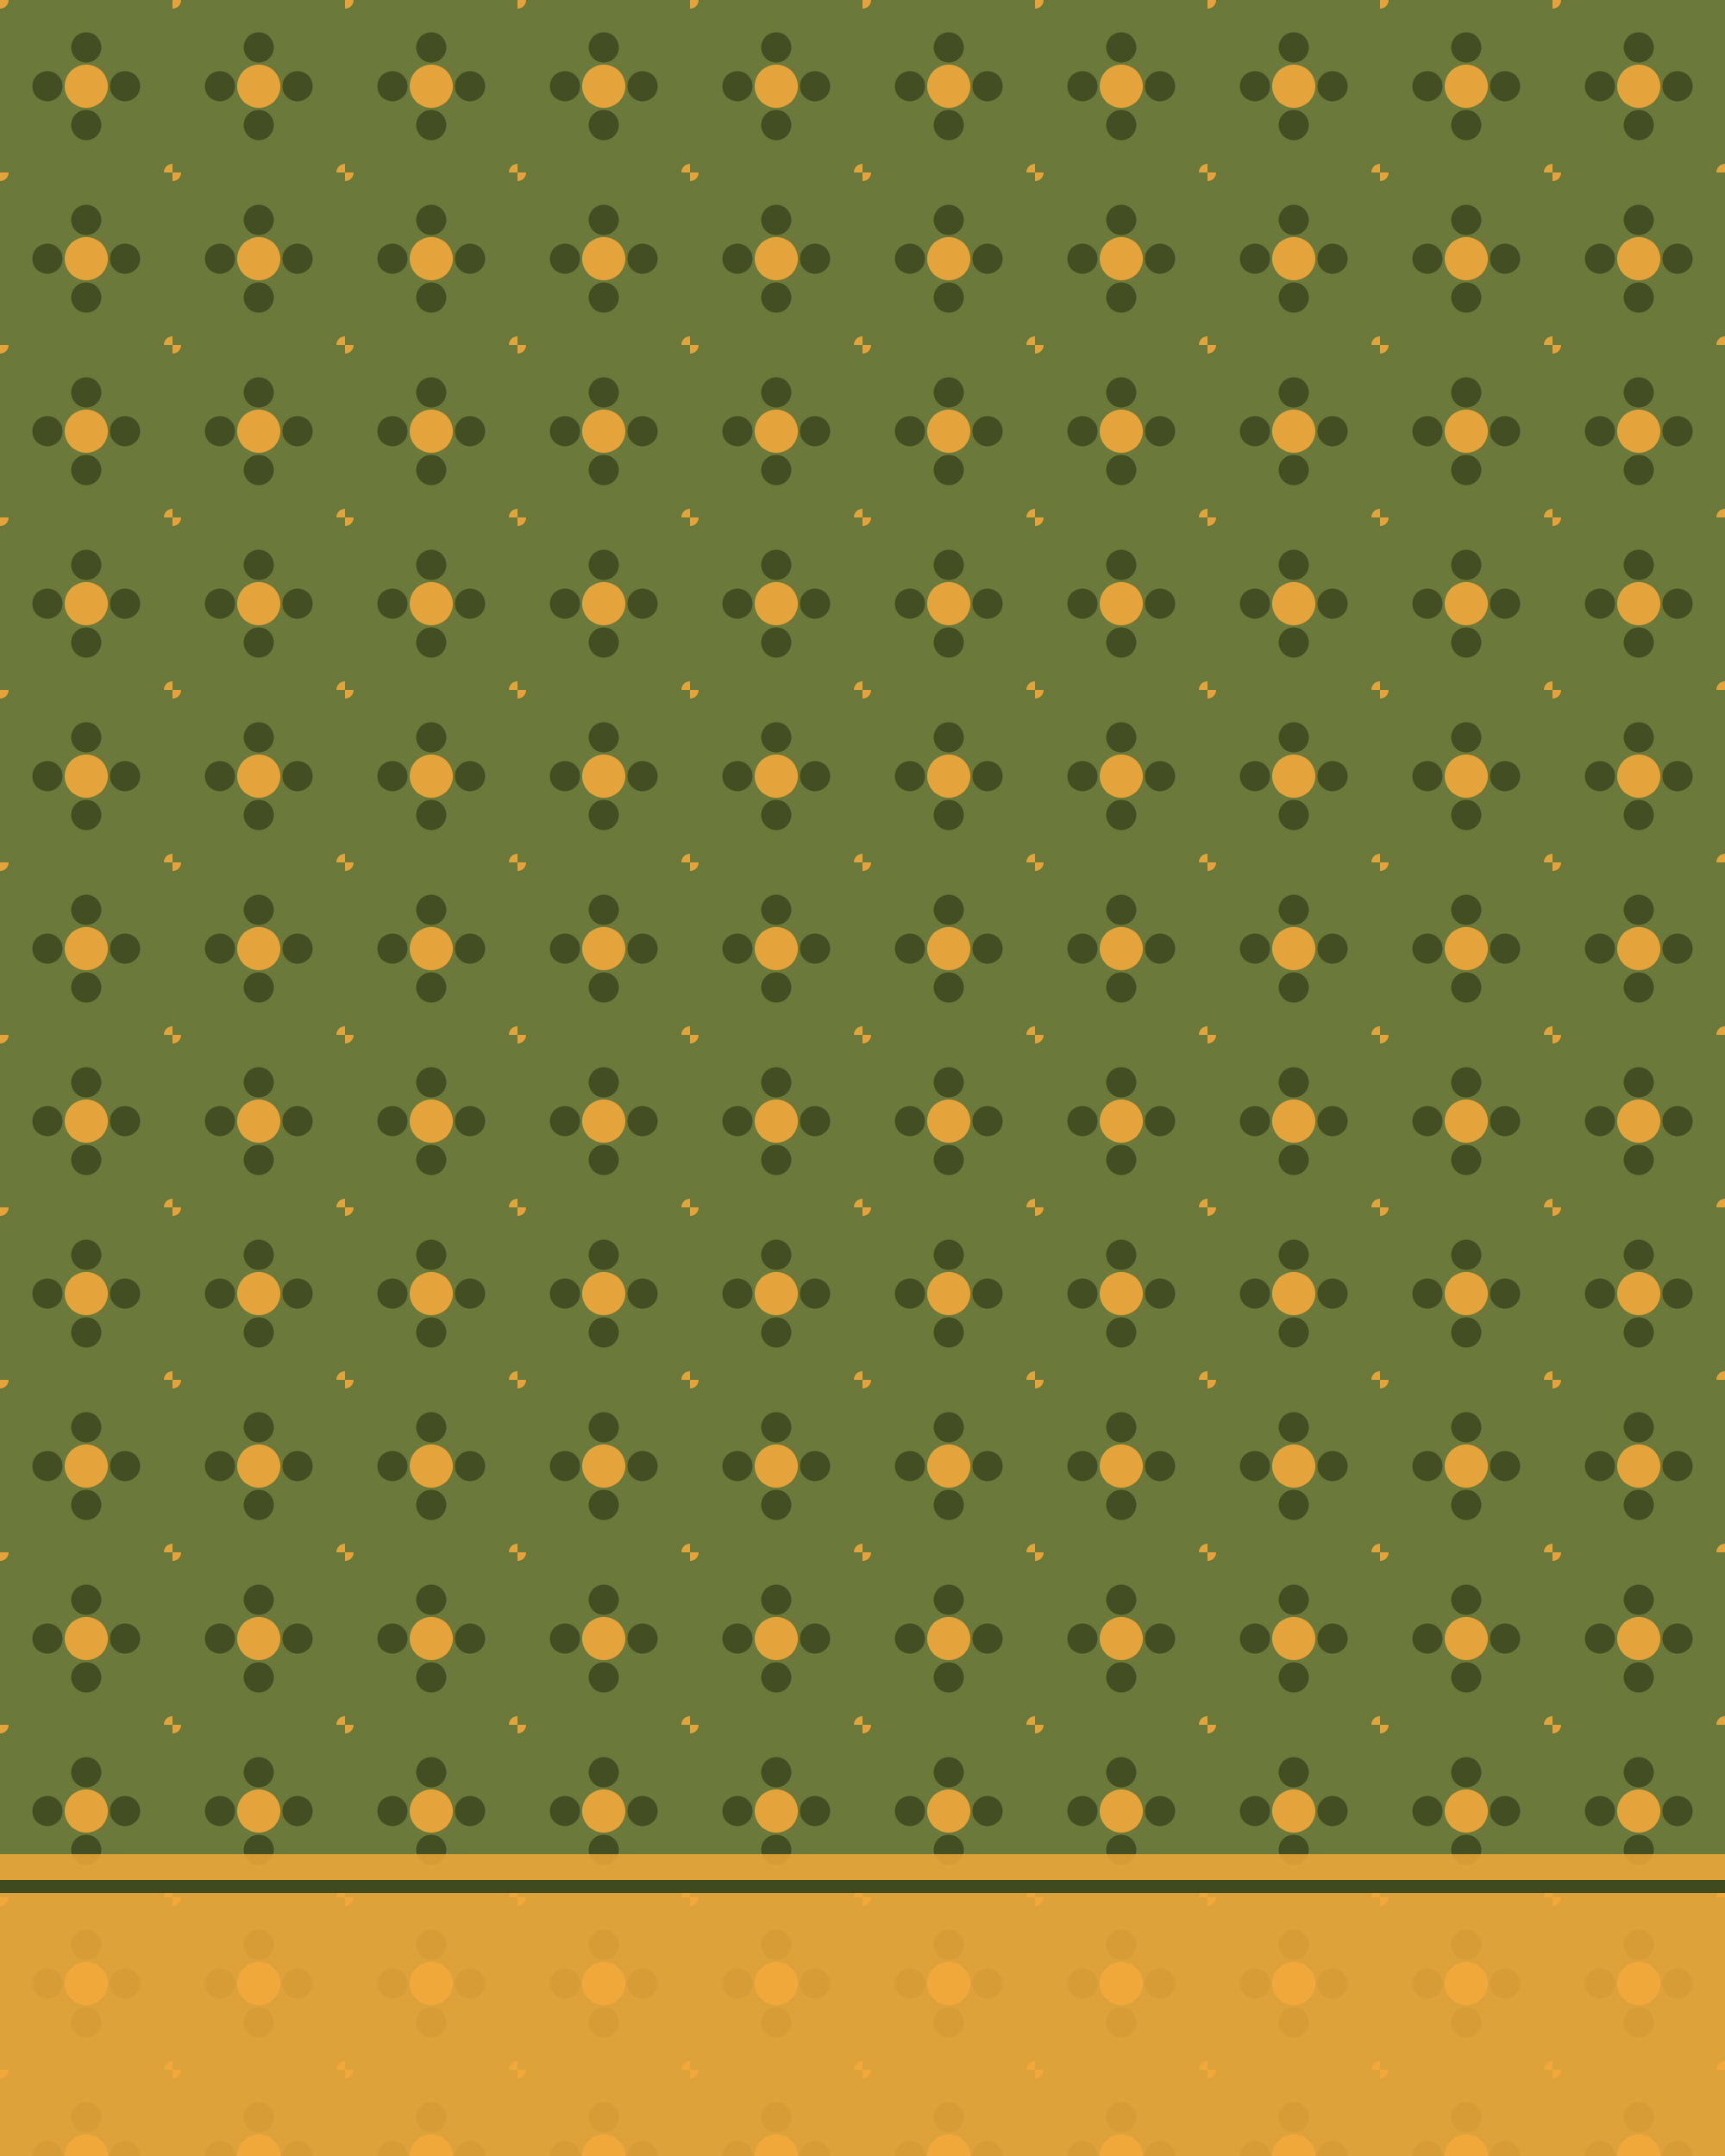
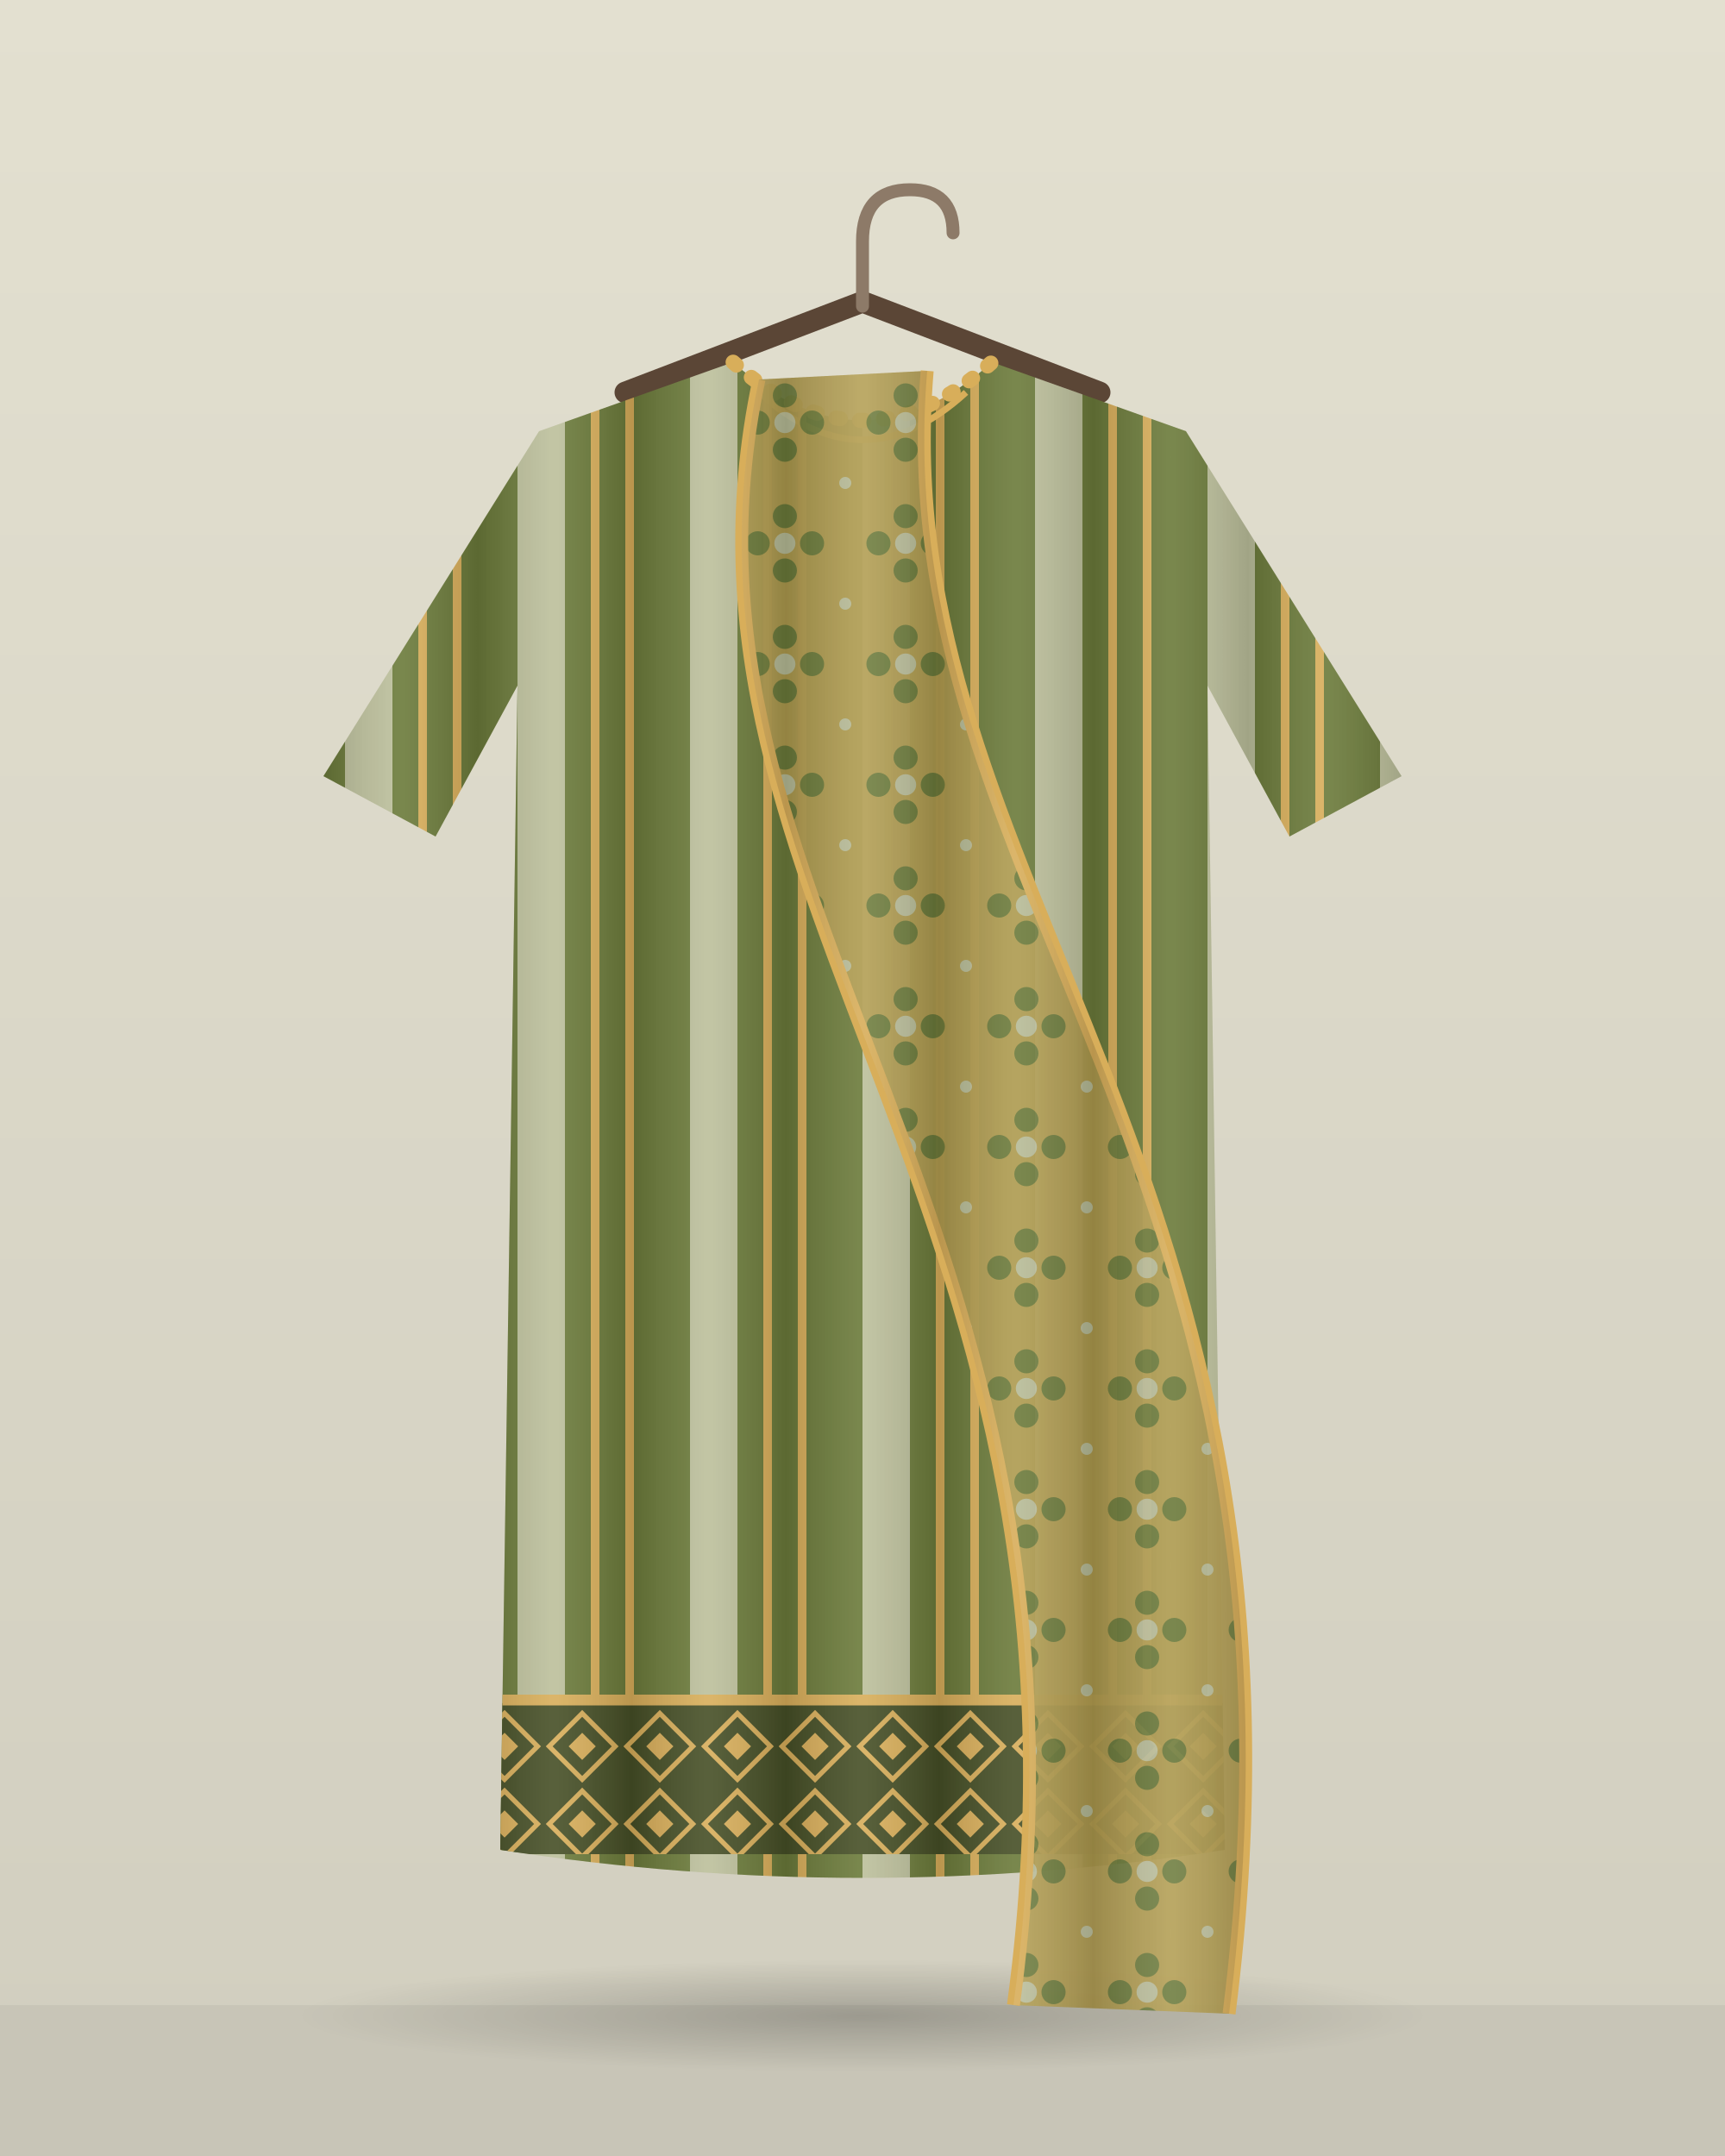
<svg xmlns="http://www.w3.org/2000/svg" viewBox="0 0 800 1000" width="800" height="1000">
  <defs>
+     <linearGradient id="bg" x2="0" y2="1">
+       <stop offset="0" stop-color="#e3e0d0" />
+       <stop offset="1" stop-color="#d1cebf" />
+     </linearGradient>
+     <radialGradient id="sh">
+       <stop offset="0" stop-color="#000" stop-opacity=".22" />
+       <stop offset="1" stop-color="#000" stop-opacity="0" />
+     </radialGradient>
    <pattern id="p" width="80" height="80" patternUnits="userSpaceOnUse">
-       <circle cx="40" cy="40" r="10" fill="#f2a93b" />
-       <circle cx="40" cy="22" r="7" fill="#3f4a1f" />
-       <circle cx="40" cy="58" r="7" fill="#3f4a1f" />
-       <circle cx="22" cy="40" r="7" fill="#3f4a1f" />
-       <circle cx="58" cy="40" r="7" fill="#3f4a1f" />
-       <circle cx="0" cy="0" r="4" fill="#f2a93b" />
-       <circle cx="80" cy="80" r="4" fill="#f2a93b" />
+       <rect width="80" height="80" fill="#6b7a3a" />
+       <g transform="scale(1)">
+         <rect width="22" height="80" fill="#bcbf9b" />
+         <rect x="34" width="4" height="80" fill="#d8ae5a" />
+         <rect x="50" width="4" height="80" fill="#d8ae5a" />
+       </g>
    </pattern>
+     <pattern id="d" width="56" height="56" patternUnits="userSpaceOnUse">
+       <rect width="56" height="56" fill="#b29c4f" />
+       <g transform="scale(0.7)">
+         <g fill="#6b7a3a">
+           <circle cx="40" cy="22" r="8" />
+           <circle cx="40" cy="58" r="8" />
+           <circle cx="22" cy="40" r="8" />
+           <circle cx="58" cy="40" r="8" />
+         </g>
+         <circle cx="40" cy="40" r="7" fill="#bcbf9b" />
+         <circle cx="0" cy="0" r="4" fill="#bcbf9b" />
+         <circle cx="80" cy="80" r="4" fill="#bcbf9b" />
+         <circle cx="0" cy="80" r="4" fill="#bcbf9b" />
+         <circle cx="80" cy="0" r="4" fill="#bcbf9b" />
+       </g>
+     </pattern>
+     <pattern id="b" width="36" height="36" patternUnits="userSpaceOnUse">
+       <rect width="36" height="36" fill="#464f26" />
+       <g transform="scale(0.45)">
+         <path d="M40 6 74 40 40 74 6 40Z" fill="none" stroke="#d8ae5a" stroke-width="5" />
+         <path d="M40 26 54 40 40 54 26 40Z" fill="#d8ae5a" />
+       </g>
+     </pattern>
+     <linearGradient id="f" x1="150" x2="650" gradientUnits="userSpaceOnUse">
+       <stop offset="0" stop-color="#000" stop-opacity="0.14" />
+       <stop offset="0.071" stop-color="#fff" stop-opacity="0.1" />
+       <stop offset="0.143" stop-color="#000" stop-opacity="0.14" />
+       <stop offset="0.214" stop-color="#fff" stop-opacity="0.1" />
+       <stop offset="0.286" stop-color="#000" stop-opacity="0.14" />
+       <stop offset="0.357" stop-color="#fff" stop-opacity="0.1" />
+       <stop offset="0.429" stop-color="#000" stop-opacity="0.14" />
+       <stop offset="0.5" stop-color="#fff" stop-opacity="0.1" />
+       <stop offset="0.571" stop-color="#000" stop-opacity="0.14" />
+       <stop offset="0.643" stop-color="#fff" stop-opacity="0.1" />
+       <stop offset="0.714" stop-color="#000" stop-opacity="0.14" />
+       <stop offset="0.786" stop-color="#fff" stop-opacity="0.1" />
+       <stop offset="0.857" stop-color="#000" stop-opacity="0.14" />
+       <stop offset="0.929" stop-color="#fff" stop-opacity="0.1" />
+       <stop offset="1" stop-color="#000" stop-opacity="0.14" />
+     </linearGradient>
+     <clipPath id="k">
+       <path d="M250 200 340 168Q400 222 460 168L550 200 650 360 598 388 560 318 568 858Q400 884 232 858L240 318 202 388 150 360Z" />
+     </clipPath>
  </defs>
-   <rect width="800" height="1000" fill="#6b7a3a" />
-   <rect width="800" height="1000" fill="url(#p)" transform="scale(1)" opacity="0.9" />
-   <rect x="0" y="860" width="800" height="140" fill="#f2a93b" opacity="0.85" />
-   <rect x="0" y="872" width="800" height="6" fill="#3f4a1f" />
+   <rect width="800" height="1000" fill="url(#bg)" />
+   <rect y="930" width="800" height="70" fill="#c8c5b7" />
+   <ellipse cx="400" cy="935" rx="260" ry="26" fill="url(#sh)" />
+   <path d="M290 182 400 140 510 182" fill="none" stroke="#5b4636" stroke-width="10" stroke-linecap="round" />
+   <path d="M400 142V112q0-24 22-24 20 0 20 20" fill="none" stroke="#8d7a68" stroke-width="6" stroke-linecap="round" />
+   <g clip-path="url(#k)">
+     <rect width="800" height="1000" fill="url(#p)" />
+     <rect y="790" width="800" height="70" fill="url(#b)" />
+     <rect y="786" width="800" height="5" fill="#d8ae5a" />
+     <rect width="800" height="1000" fill="url(#f)" />
+   </g>
+   <path d="M340 168Q400 222 460 168" fill="none" stroke="#d8ae5a" stroke-width="7" stroke-dasharray="2 9" stroke-linecap="round" />
+   <path d="M352 182Q400 226 448 182" fill="none" stroke="#d8ae5a" stroke-width="3" />
+   <path d="M352 176C300 420 520 560 470 930L570 934C620 540 410 410 430 172Z" fill="url(#d)" opacity=".93" />
+   <path d="M352 176C300 420 520 560 470 930M430 172C410 410 620 540 570 934" fill="none" stroke="#d8ae5a" stroke-width="6" />
+   <path d="M352 176C300 420 520 560 470 930L570 934C620 540 410 410 430 172Z" fill="url(#f)" />
</svg>
